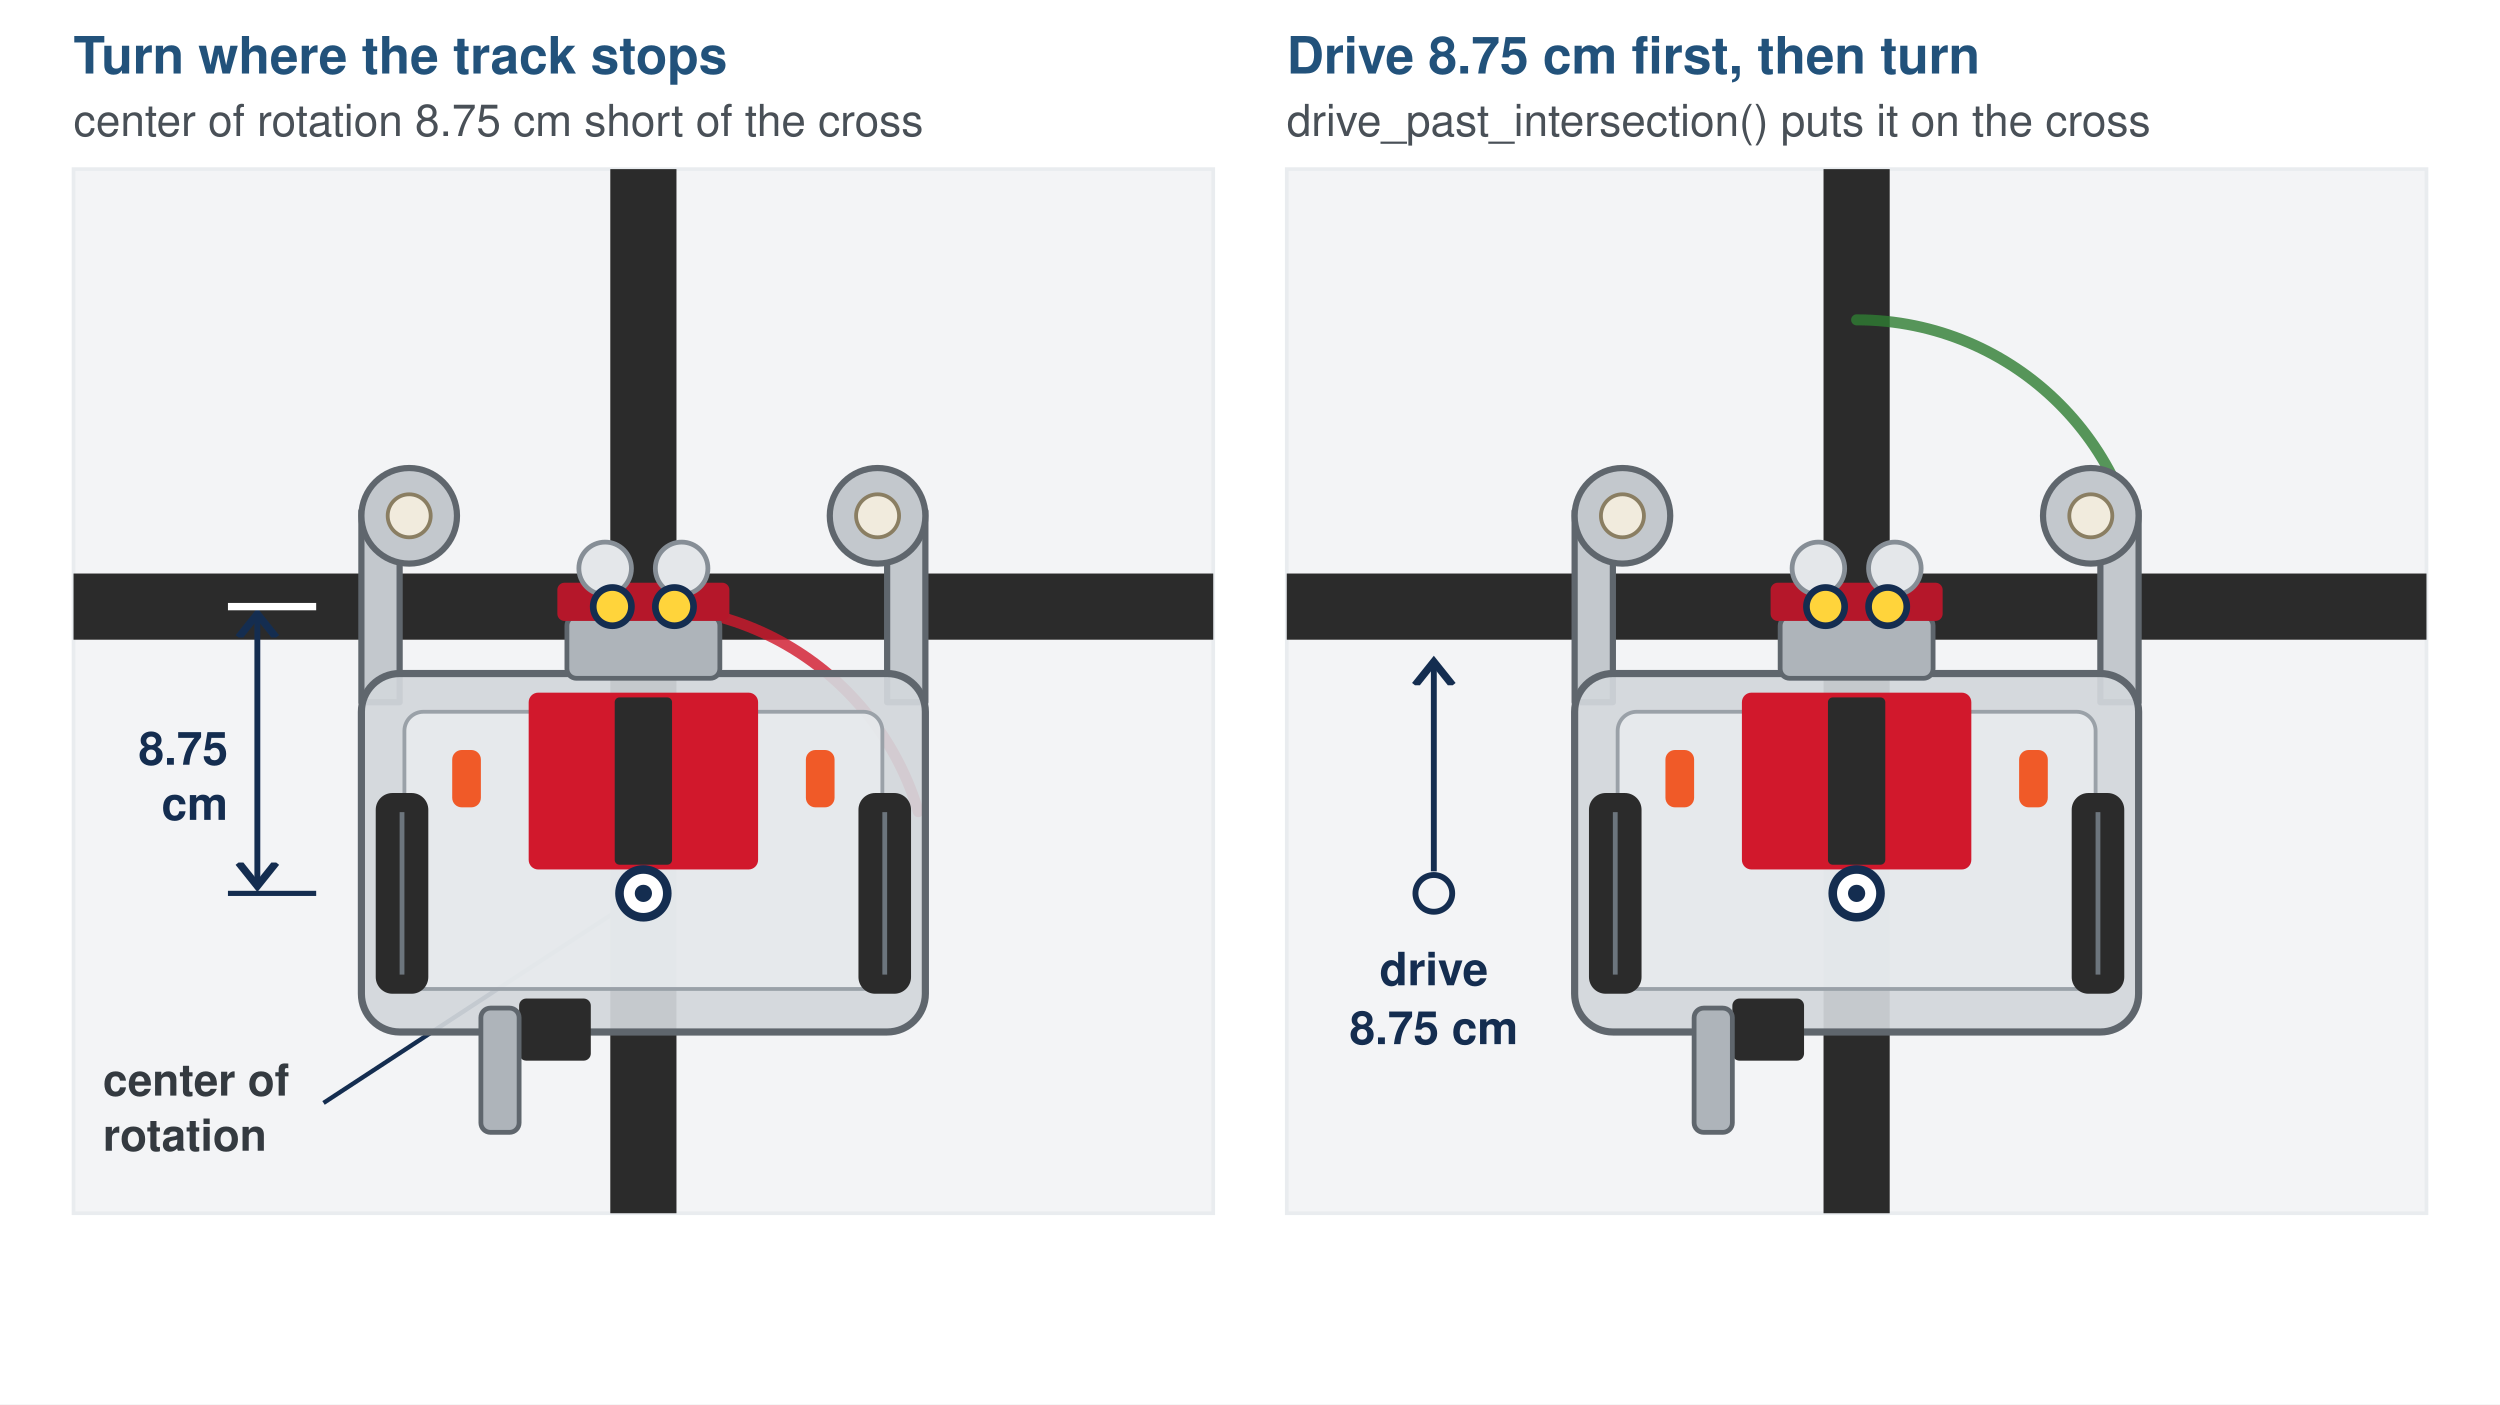
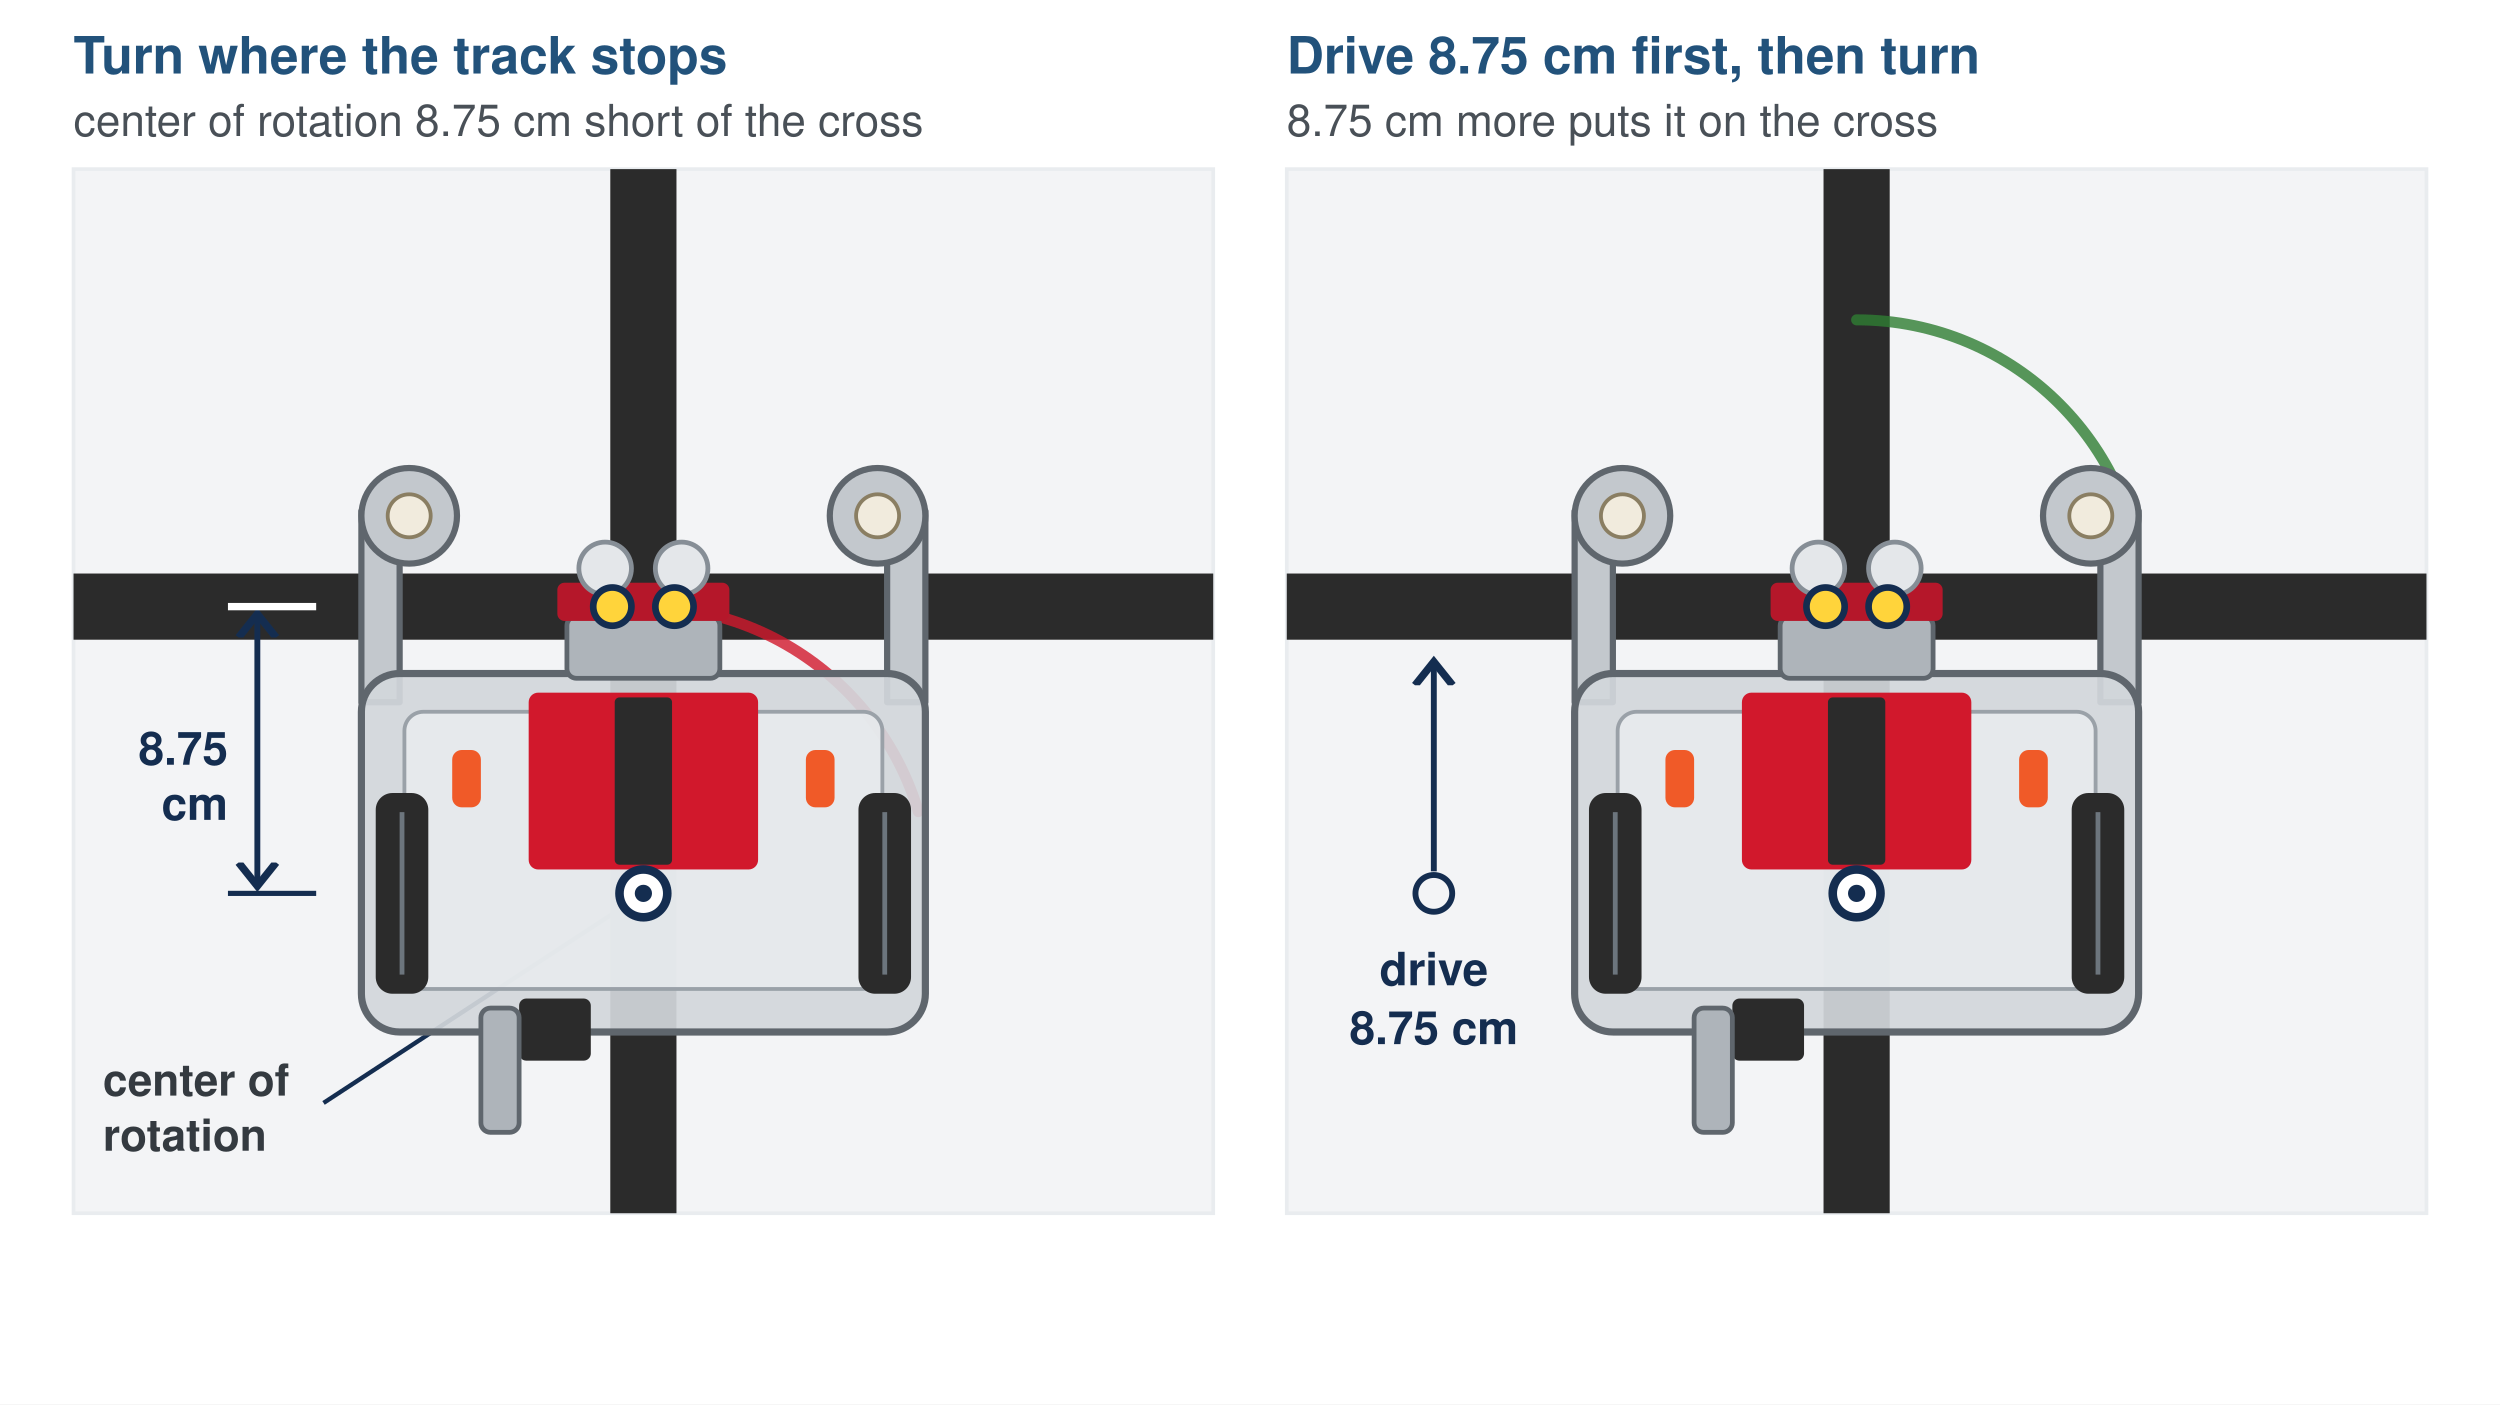
<svg xmlns="http://www.w3.org/2000/svg" viewBox="0 0 680 382" width="680" height="382" role="img" aria-labelledby="pcTitle pcDesc">
  <style>
    .t  { font-family: Montserrat, Helvetica, Arial, sans-serif; font-size: 14px; font-weight: 700; fill: #22527B; }
    .sub{ font-family: Montserrat, Helvetica, Arial, sans-serif; font-size: 12px; fill: #495057; }
    .l  { font-family: Montserrat, Helvetica, Arial, sans-serif; font-size: 12px; font-weight: 600; fill: #343A40; }
    .dim{ font-family: Montserrat, Helvetica, Arial, sans-serif; font-size: 12.5px; font-weight: 700; fill: #142D50; }
    .bad{ font-family: Montserrat, Helvetica, Arial, sans-serif; font-size: 13px; font-weight: 700; fill: #D1182C; }
    .ok { font-family: Montserrat, Helvetica, Arial, sans-serif; font-size: 13px; font-weight: 700; fill: #2E7D32; }
      .still { display: none; }
    @media (prefers-reduced-motion: reduce) { .anim { display: none; } .still { display: inline; } }
  </style>
  <defs>
    <marker id="pcArr" viewBox="0 0 10 10" refX="8" refY="5" markerWidth="7" markerHeight="7" orient="auto-start-reverse">
      <path d="M0,0 L10,5 L0,10 z" fill="#6C757D" />
    </marker>
    <marker id="pcDim" viewBox="0 0 10 10" refX="5" refY="5" markerWidth="8" markerHeight="8" orient="auto-start-reverse">
      <path d="M0,1 L5,5 L0,9" fill="none" stroke="#142D50" stroke-width="1.6" />
    </marker>
    <g id="pcXRP" stroke-linejoin="round">
      <rect x="-59" y="-80" width="8" height="40" fill="#C3C8CD" stroke="#5F666D" stroke-width="1.3" />
      <rect x="51" y="-80" width="8" height="40" fill="#C3C8CD" stroke="#5F666D" stroke-width="1.3" />
      <rect x="-59" y="-46" width="118" height="75" rx="8" fill="#D3D7DB" fill-opacity="0.92" stroke="#5F666D" stroke-width="1.5" />
      <rect x="-50" y="-38" width="100" height="58" rx="4" fill="#E9ECEF" fill-opacity="0.85" stroke="#9AA1A8" stroke-width="0.8" />
      <circle cx="-49" cy="-79" r="10" fill="#C3C8CD" stroke="#5F666D" stroke-width="1.3" />
      <circle cx="49" cy="-79" r="10" fill="#C3C8CD" stroke="#5F666D" stroke-width="1.3" />
      <circle cx="-49" cy="-79" r="4.5" fill="#F1EBDD" stroke="#8A7E62" stroke-width="0.8" />
      <circle cx="49" cy="-79" r="4.5" fill="#F1EBDD" stroke="#8A7E62" stroke-width="0.8" />
      <rect x="-56" y="-21" width="11" height="42" rx="3.5" fill="#2B2B2B" />
      <rect x="45" y="-21" width="11" height="42" rx="3.5" fill="#2B2B2B" />
      <line x1="-50.5" y1="-17" x2="-50.5" y2="17" stroke="#6C757D" stroke-width="1" />
      <line x1="50.5" y1="-17" x2="50.5" y2="17" stroke="#6C757D" stroke-width="1" />
      <rect x="-40" y="-30" width="6" height="12" rx="2" fill="#F05A28" />
      <rect x="34" y="-30" width="6" height="12" rx="2" fill="#F05A28" />
      <rect x="-24" y="-42" width="48" height="37" rx="2" fill="#D1182C" />
      <rect x="-6" y="-41" width="12" height="35" rx="1" fill="#2B2B2B" />
      <rect x="-26" y="22" width="15" height="13" rx="1.5" fill="#2B2B2B" />
      <rect x="-34" y="24" width="8" height="26" rx="2" fill="#AEB4BA" stroke="#5F666D" stroke-width="1" />
      <rect x="-16" y="-58" width="32" height="13" rx="2" fill="#AEB4BA" stroke="#5F666D" stroke-width="1" />
      <rect x="-18" y="-65" width="36" height="8" rx="1.5" fill="#B5172A" />
      <circle cx="-8" cy="-68" r="5.5" fill="#E4E7EA" stroke="#868E96" stroke-width="1" />
      <circle cx="8" cy="-68" r="5.5" fill="#E4E7EA" stroke="#868E96" stroke-width="1" />
      <circle cx="-6.5" cy="-60" r="4" fill="#FFD43B" stroke="#142D50" stroke-width="1.4" />
      <circle cx="6.5" cy="-60" r="4" fill="#FFD43B" stroke="#142D50" stroke-width="1.4" />
      <circle cx="0" cy="0" r="5" fill="#FFFFFF" stroke="#142D50" stroke-width="1.8" />
      <circle cx="0" cy="0" r="1.8" fill="#142D50" />
    </g>
    <g id="pcGhost" fill="none" stroke="#343A40" stroke-width="1.4" stroke-dasharray="4 3">
      <path d="M -51 -46 V -72 M 51 -46 V -72 M -59 -36 V -79 M 59 -36 V -79 M -59 -46 H 59" />
      <circle cx="-49" cy="-79" r="10" />
      <circle cx="49" cy="-79" r="10" />
      <rect x="-18" y="-65" width="36" height="8" rx="1.5" />
      <circle cx="-6.5" cy="-60" r="4.5" fill="#FFFFFF" stroke="#D1182C" stroke-width="2.4" stroke-dasharray="none" />
      <circle cx="6.5" cy="-60" r="4.5" fill="#FFFFFF" stroke="#D1182C" stroke-width="2.4" stroke-dasharray="none" />
    </g>
  </defs>
  <clipPath id="pcClipL">
    <rect x="20" y="46" width="310" height="284" />
  </clipPath>
  <clipPath id="pcClipR">
    <rect x="350" y="46" width="310" height="284" />
  </clipPath>
  <rect width="680" height="382" fill="#FFFFFF" />
  <text class="t" x="20" y="20">Turn where the track stops</text>
  <text class="sub" x="20" y="37">center of rotation 8.75 cm short of the cross</text>
  <text class="t" x="350" y="20">Drive 8.75 cm first, then turn</text>
-   <text class="sub" x="350" y="37">drive_past_intersection() puts it on the cross</text>
+   <text class="sub" x="350" y="37">8.75 cm more puts it on the cross</text>
  <rect x="20" y="46" width="310" height="284" fill="#F3F4F6" stroke="#E9ECEF" />
  <rect x="166" y="46" width="18" height="284" fill="#2B2B2B" />
  <rect x="20" y="156" width="310" height="18" fill="#2B2B2B" />
  <rect x="350" y="46" width="310" height="284" fill="#F3F4F6" stroke="#E9ECEF" />
  <rect x="496" y="46" width="18" height="284" fill="#2B2B2B" />
  <rect x="350" y="156" width="310" height="18" fill="#2B2B2B" />
  <line x1="70" y1="167" x2="70" y2="241" stroke="#142D50" stroke-width="1.6" marker-start="url(#pcDim)" marker-end="url(#pcDim)" />
  <line x1="62" y1="165" x2="86" y2="165" stroke="#FFFFFF" stroke-width="2" />
  <line x1="62" y1="243" x2="86" y2="243" stroke="#142D50" stroke-width="1.4" />
  <text class="dim" x="62" y="208" text-anchor="end">8.75</text>
  <text class="dim" x="62" y="223" text-anchor="end">cm</text>
  <text class="l" x="28" y="298">center of</text>
  <text class="l" x="28" y="313">rotation</text>
  <line x1="88" y1="300" x2="169" y2="247" stroke="#142D50" stroke-width="1.2" />
  <g class="anim">
    <path d="M 175 165 A 78 78 0 0 1 253 243" pathLength="100" fill="none" stroke="#D1182C" stroke-width="3" stroke-linecap="round" stroke-dasharray="100" opacity="0.8">
      <animate attributeName="stroke-dashoffset" values="100;100;0;0;100;100" keyTimes="0;.05;.22;.88;.92;1" dur="12s" repeatCount="indefinite" />
      <animate attributeName="opacity" values="1;1;0;0;1;1" keyTimes="0;.84;.88;.92;.96;1" dur="12s" repeatCount="indefinite" />
    </path>
    <g clip-path="url(#pcClipL)">
      <g transform="translate(175 243)">
        <animate attributeName="opacity" values="1;1;0;0;1;1" keyTimes="0;.84;.88;.92;.96;1" dur="12s" repeatCount="indefinite" />
        <g>
          <animateTransform attributeName="transform" type="rotate" values="0;0;90;90;0;0" keyTimes="0;.05;.22;.88;.92;1" dur="12s" repeatCount="indefinite" />
          <use href="#pcXRP" transform="scale(1.3)" />
        </g>
      </g>
    </g>
    <circle cx="390" cy="243" r="5" fill="none" stroke="#142D50" stroke-width="1.6" />
    <line x1="390" y1="237" x2="390" y2="180" stroke="#142D50" stroke-width="1.6" marker-end="url(#pcDim)" />
    <text class="dim" x="390" y="268" text-anchor="middle">drive</text>
    <text class="dim" x="390" y="284" text-anchor="middle">8.75 cm</text>
    <path d="M 505 87 A 78 78 0 0 1 583 165" pathLength="100" fill="none" stroke="#2E7D32" stroke-width="3" stroke-linecap="round" stroke-dasharray="100" opacity="0.8">
      <animate attributeName="stroke-dashoffset" values="100;100;0;0;100;100" keyTimes="0;.46;.63;.88;.92;1" dur="12s" repeatCount="indefinite" />
      <animate attributeName="opacity" values="1;1;0;0;1;1" keyTimes="0;.84;.88;.92;.96;1" dur="12s" repeatCount="indefinite" />
    </path>
    <g clip-path="url(#pcClipR)">
      <g transform="translate(505 243)">
        <animate attributeName="opacity" values="1;1;0;0;1;1" keyTimes="0;.84;.88;.92;.96;1" dur="12s" repeatCount="indefinite" />
        <g>
          <animateTransform attributeName="transform" type="translate" values="0 0;0 0;0 -78;0 -78;0 0;0 0" keyTimes="0;.32;.42;.88;.92;1" dur="12s" repeatCount="indefinite" />
          <g>
            <animateTransform attributeName="transform" type="rotate" values="0;0;90;90;0;0" keyTimes="0;.46;.63;.88;.92;1" dur="12s" repeatCount="indefinite" />
            <use href="#pcXRP" transform="scale(1.3)" />
          </g>
        </g>
      </g>
    </g>
    <g opacity="0">
      <animate attributeName="opacity" values="0;0;1;1;0;0" keyTimes="0;.23;.27;.84;.88;1" dur="12s" repeatCount="indefinite" />
      <text class="bad" x="175" y="352" text-anchor="middle">The sensors land beside</text>
      <text class="bad" x="175" y="370" text-anchor="middle">the new line ✗</text>
    </g>
    <g opacity="0">
      <animate attributeName="opacity" values="0;0;1;1;0;0" keyTimes="0;.64;.68;.84;.88;1" dur="12s" repeatCount="indefinite" />
      <text class="ok" x="505" y="352" text-anchor="middle">The robot spins on the cross;</text>
      <text class="ok" x="505" y="370" text-anchor="middle">the sensors land on the line ✓</text>
    </g>
  </g>
  <g class="still">
    <use href="#pcXRP" transform="translate(175 243) scale(1.3)" opacity="0.8" />
    <use href="#pcGhost" transform="translate(175 243) rotate(90) scale(1.3)" />
    <path d="M 175 165 A 78 78 0 0 1 249 219" fill="none" stroke="#6C757D" stroke-width="2" stroke-dasharray="4 3" marker-end="url(#pcArr)" />
    <use href="#pcXRP" transform="translate(505 165) scale(1.3)" opacity="0.8" />
    <use href="#pcGhost" transform="translate(505 165) rotate(90) scale(1.3)" />
    <path d="M 505 87 A 78 78 0 0 1 579 141" fill="none" stroke="#6C757D" stroke-width="2" stroke-dasharray="4 3" marker-end="url(#pcArr)" />
    <circle cx="390" cy="243" r="5" fill="none" stroke="#142D50" stroke-width="1.6" />
    <line x1="390" y1="237" x2="390" y2="180" stroke="#142D50" stroke-width="1.6" marker-end="url(#pcDim)" />
    <text class="dim" x="390" y="268" text-anchor="middle">moved</text>
    <text class="dim" x="390" y="284" text-anchor="middle">8.75 cm</text>
    <text class="bad" x="175" y="352" text-anchor="middle">The sensors land beside</text>
    <text class="bad" x="175" y="370" text-anchor="middle">the new line ✗</text>
    <text class="ok" x="505" y="352" text-anchor="middle">The robot spins on the cross;</text>
    <text class="ok" x="505" y="370" text-anchor="middle">the sensors land on the line ✓</text>
  </g>
</svg>
